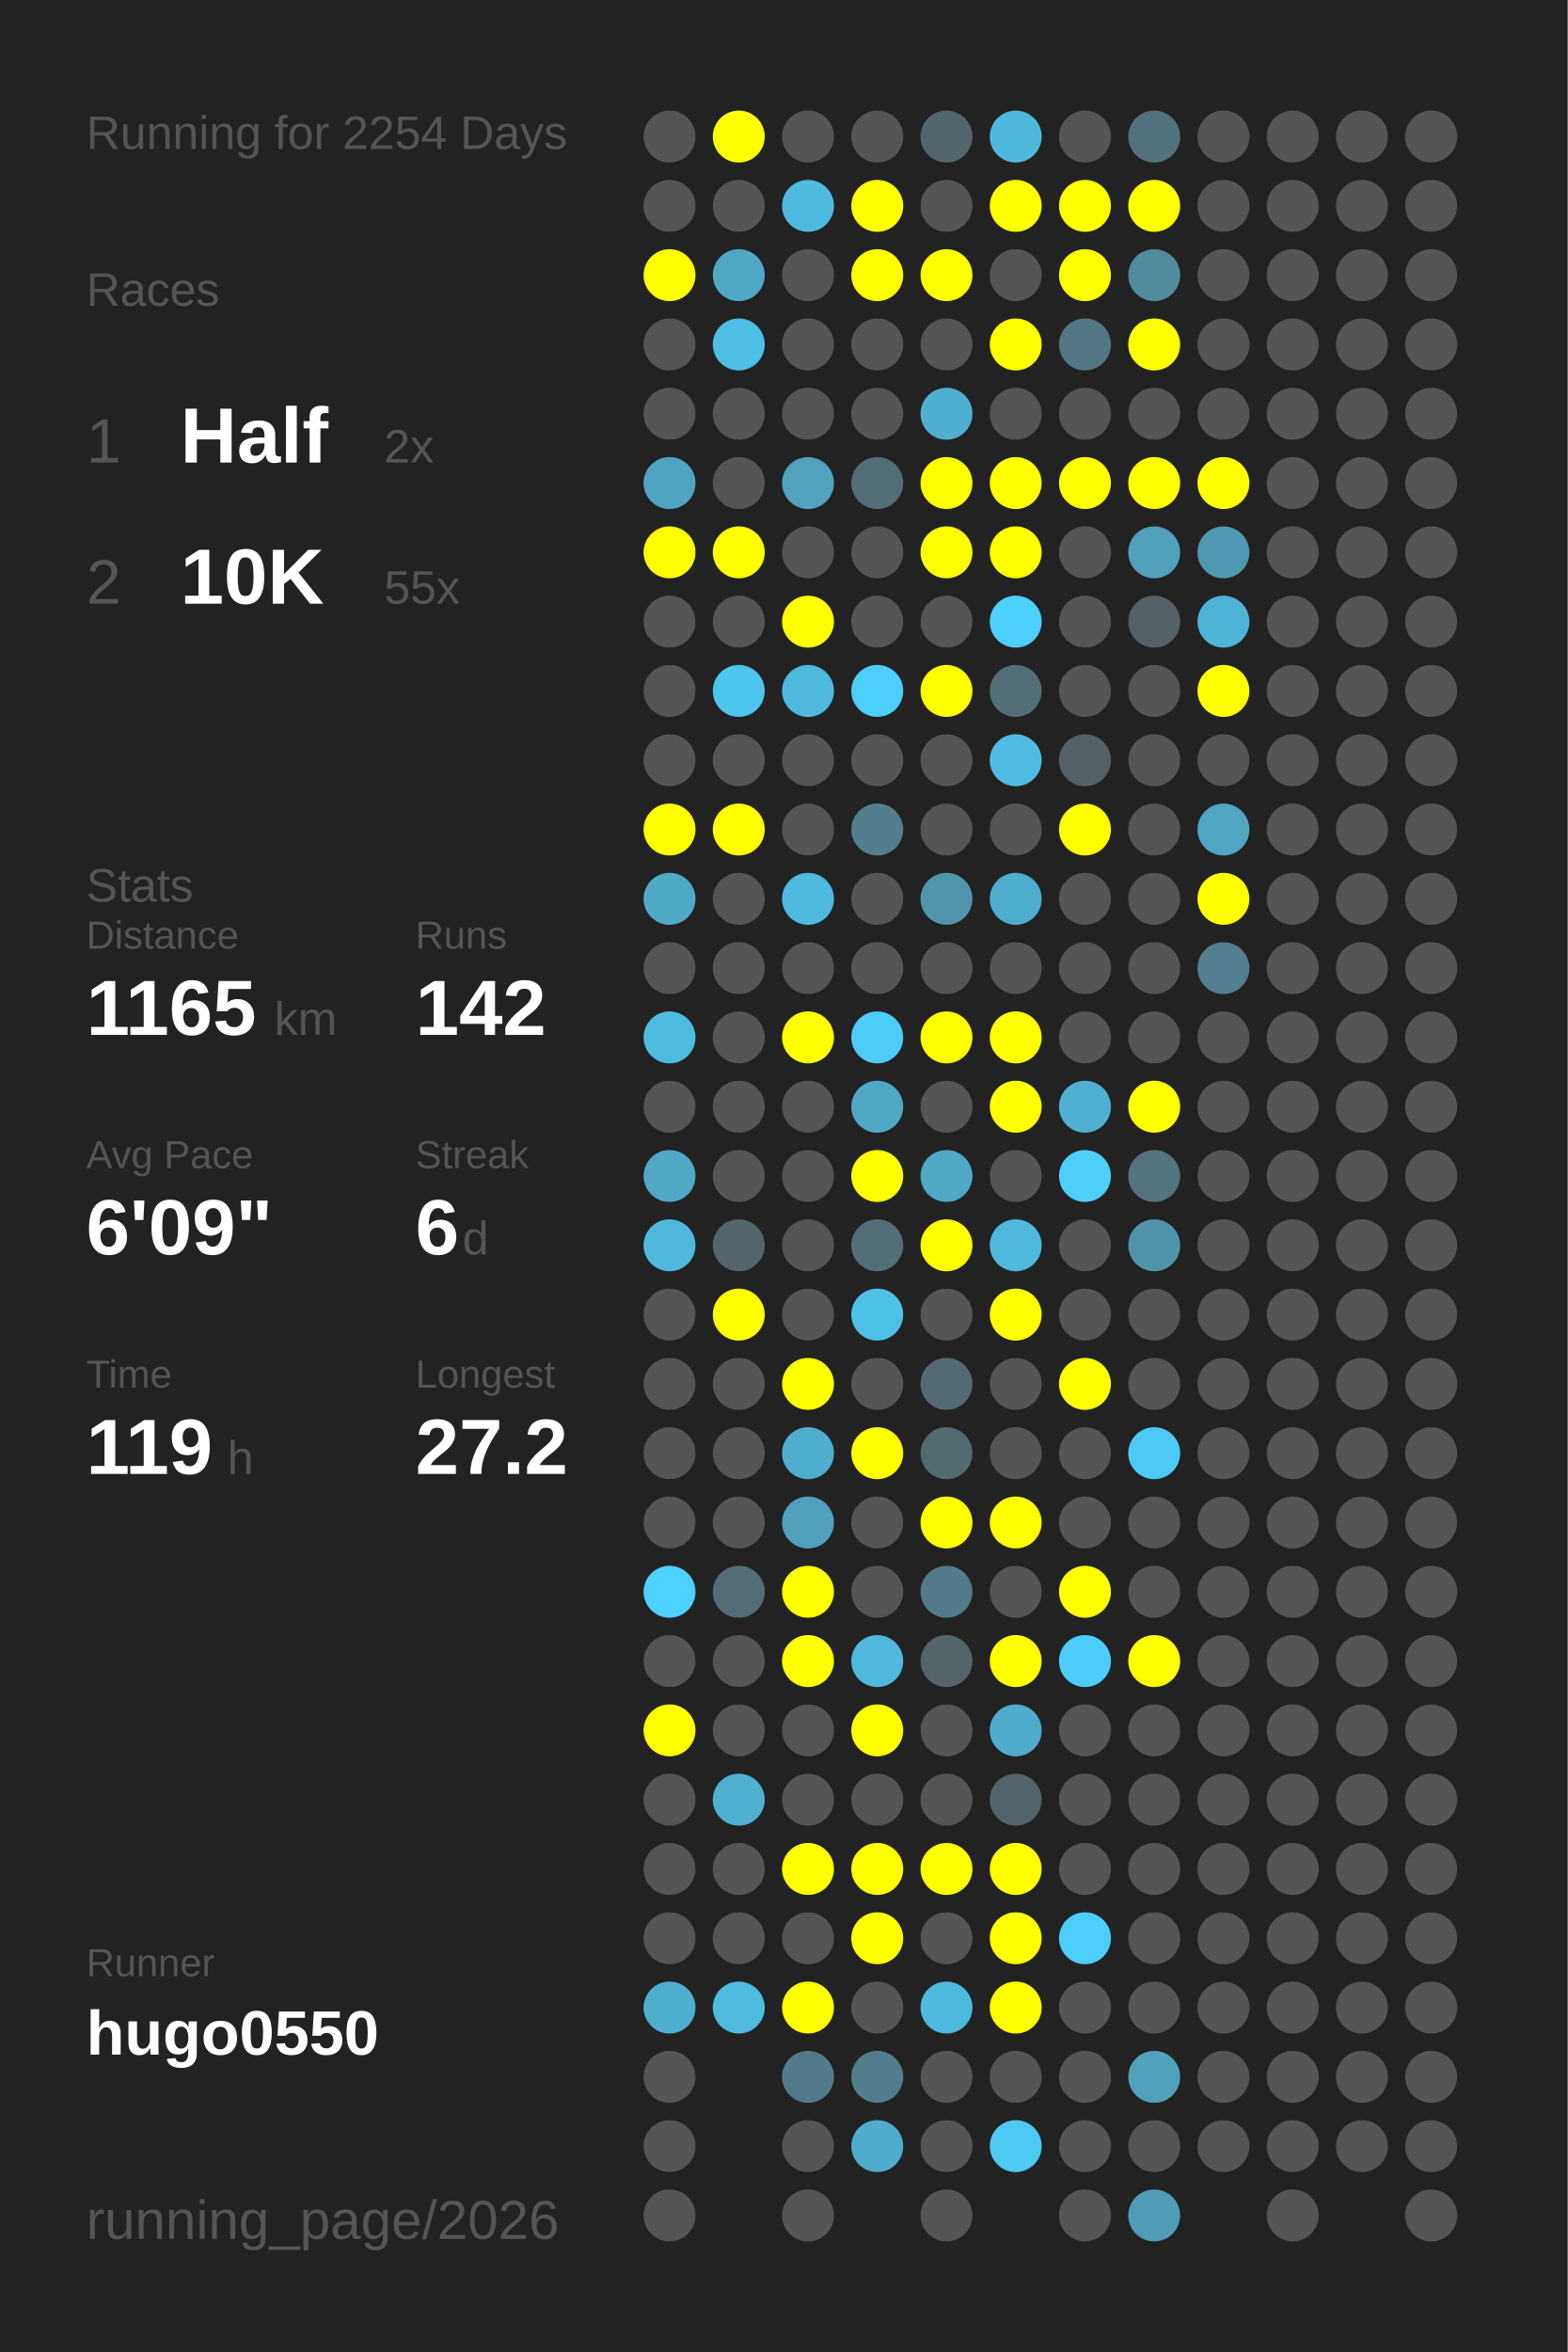
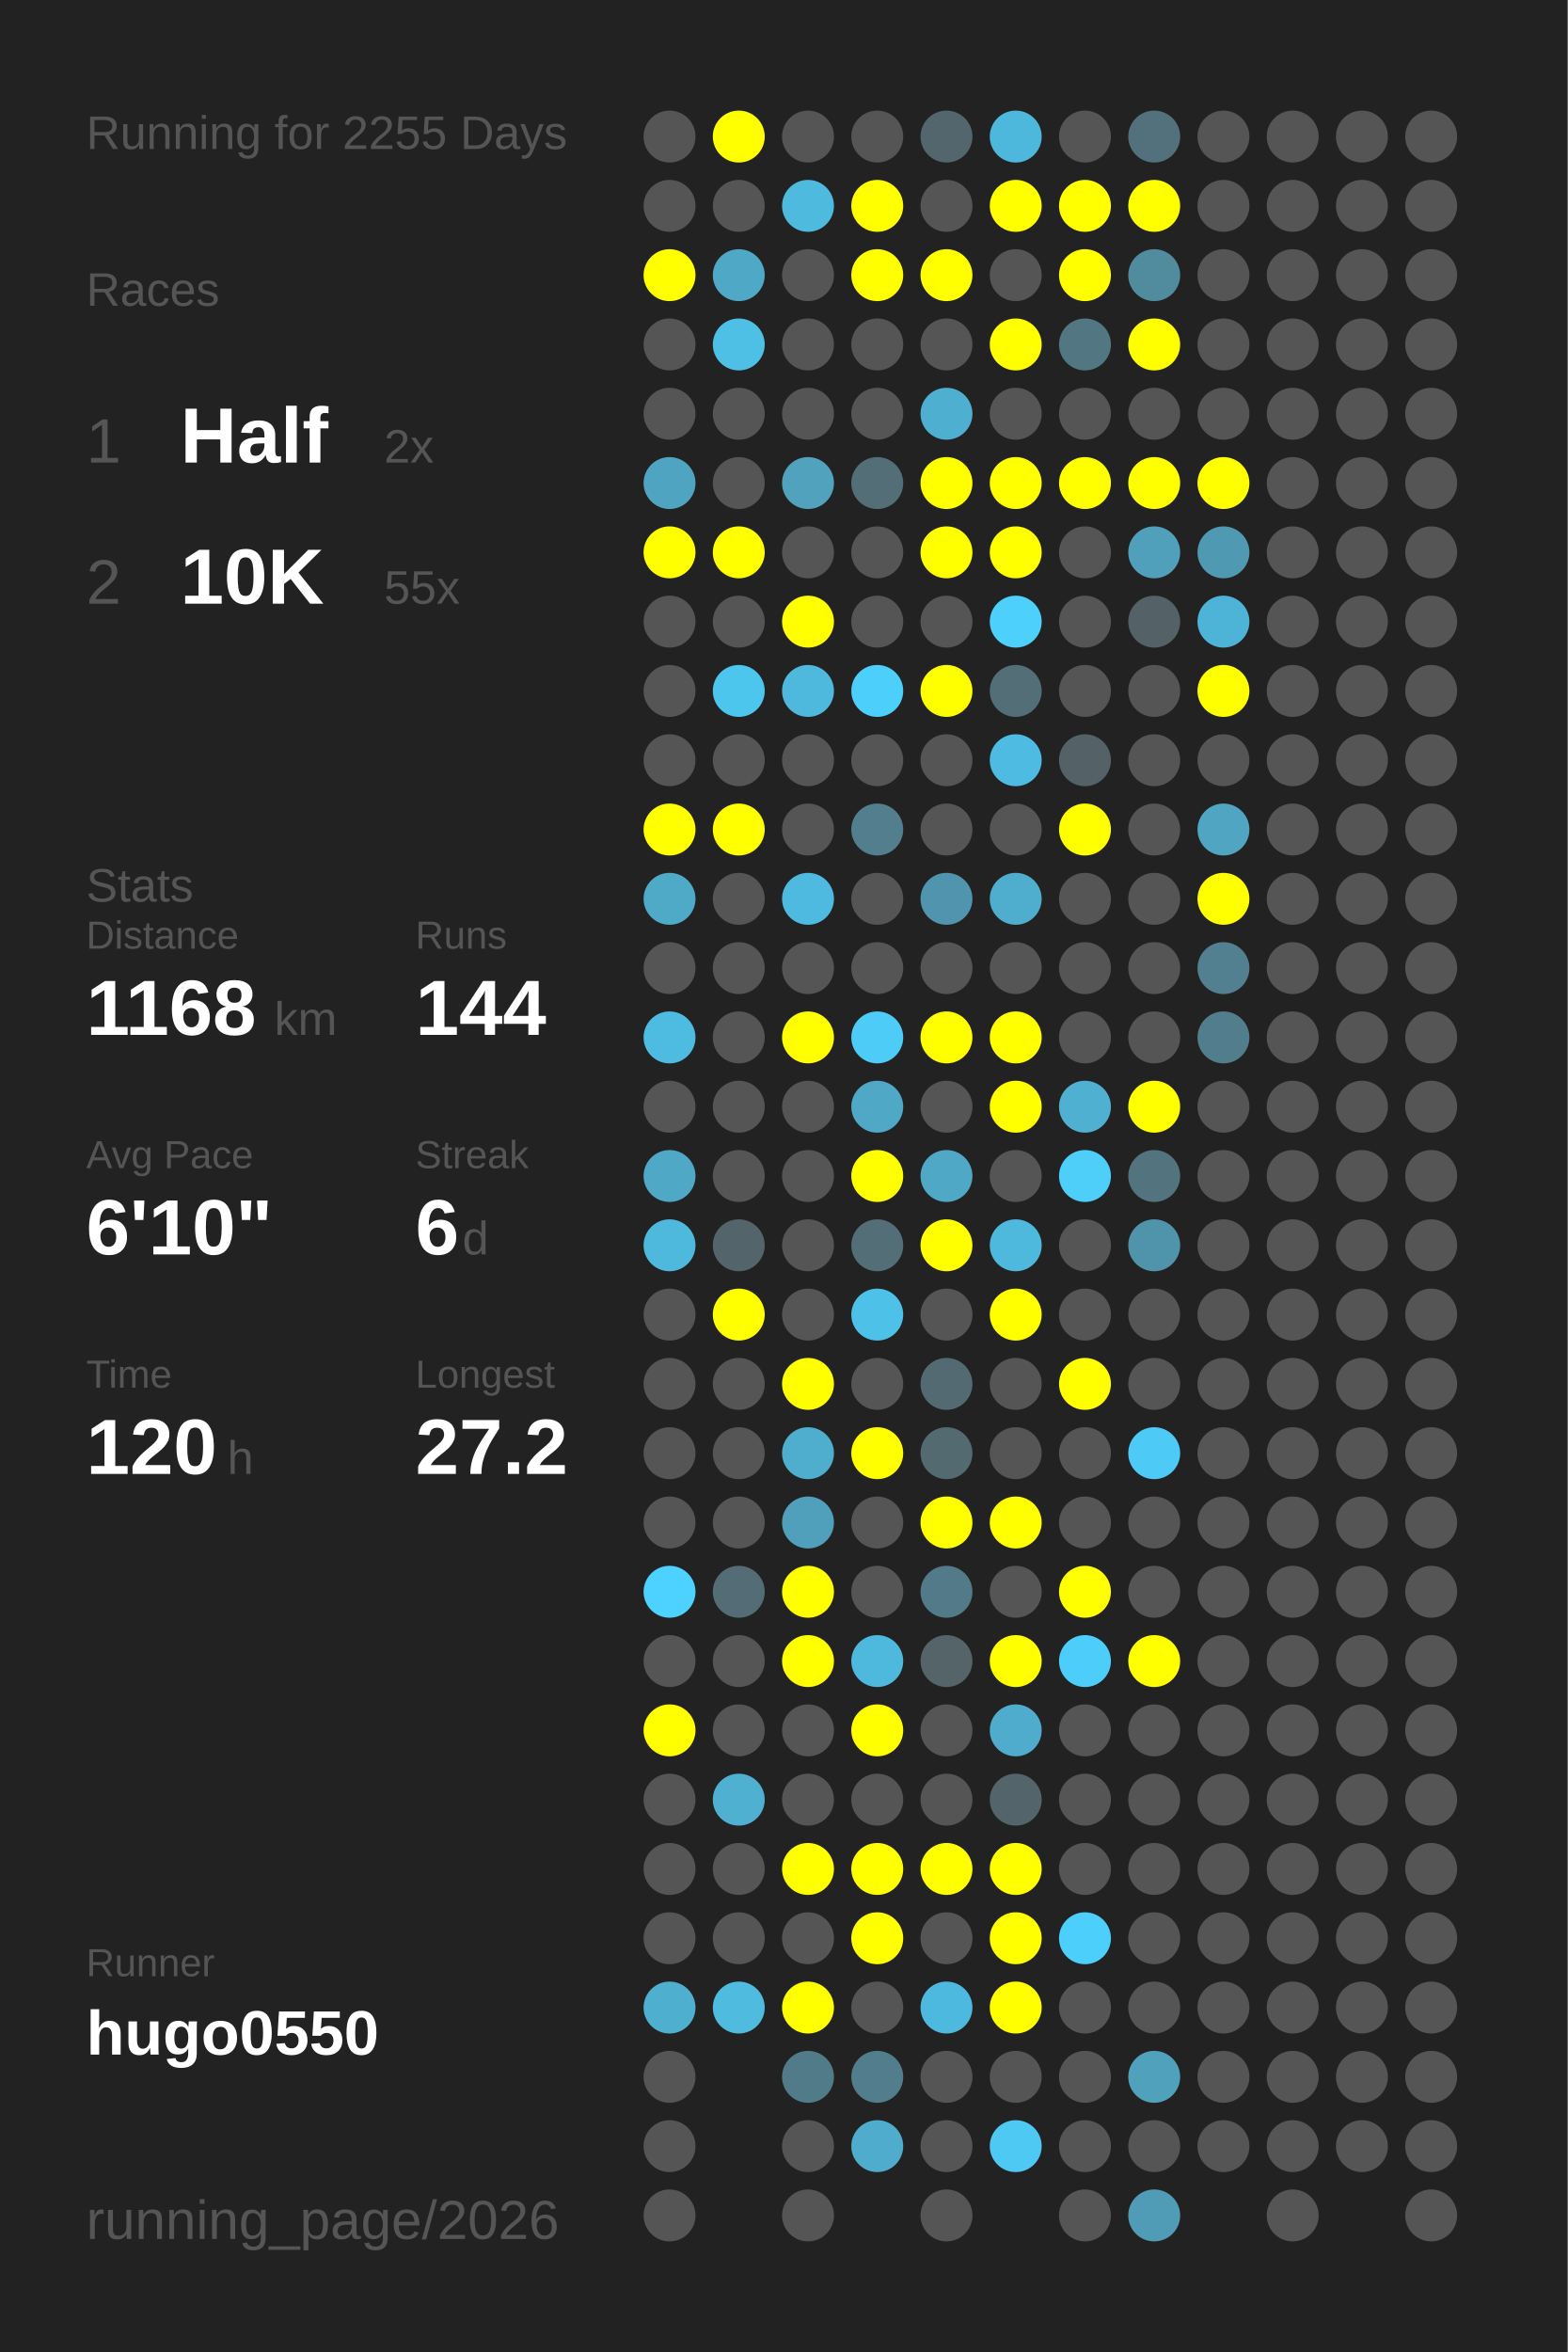
<svg xmlns="http://www.w3.org/2000/svg" baseProfile="full" height="300mm" version="1.1" viewBox="0,0,200,300" width="200mm">
  <defs />
  <rect fill="#222222" height="300" width="200" x="0" y="0" />
-   <text fill="#555555" style="font-size:6px; font-family:Arial;" x="11" y="19">Running for 2254 Days</text>
+   <text fill="#555555" style="font-size:6px; font-family:Arial;" x="11" y="19">Running for 2255 Days</text>
  <text fill="#555555" style="font-size:6px; font-family:Arial;" x="11" y="39">Races</text>
  <text fill="#555555" style="font-size:8px; font-family:Arial;" x="11" y="59">1</text>
  <text fill="#FFFFFF" style="font-size:10px; font-family:Arial; font-weight:bold;" x="23" y="59">Half</text>
  <text fill="#555555" style="font-size:6px; font-family:Arial;" x="49" y="59">2x</text>
  <text fill="#555555" style="font-size:8px; font-family:Arial;" x="11" y="77">2</text>
  <text fill="#FFFFFF" style="font-size:10px; font-family:Arial; font-weight:bold;" x="23" y="77">10K</text>
  <text fill="#555555" style="font-size:6px; font-family:Arial;" x="49" y="77">55x</text>
  <text fill="#555555" style="font-size:6px; font-family:Arial;" x="11" y="115">Stats</text>
  <text fill="#555555" style="font-size:5px; font-family:Arial;" x="11" y="121">Distance</text>
-   <text fill="#FFFFFF" style="font-size:10px; font-family:Arial; font-weight:bold;" x="11" y="132">1165</text>
+   <text fill="#FFFFFF" style="font-size:10px; font-family:Arial; font-weight:bold;" x="11" y="132">1168</text>
  <text fill="#555555" style="font-size:6px; font-family:Arial;" x="35" y="132">km</text>
  <text fill="#555555" style="font-size:5px; font-family:Arial;" x="53" y="121">Runs</text>
-   <text fill="#FFFFFF" style="font-size:10px; font-family:Arial; font-weight:bold;" x="53" y="132">142</text>
+   <text fill="#FFFFFF" style="font-size:10px; font-family:Arial; font-weight:bold;" x="53" y="132">144</text>
  <text fill="#555555" style="font-size:5px; font-family:Arial;" x="11" y="149">Avg Pace</text>
-   <text fill="#FFFFFF" style="font-size:10px; font-family:Arial; font-weight:bold;" x="11" y="160">6'09"</text>
+   <text fill="#FFFFFF" style="font-size:10px; font-family:Arial; font-weight:bold;" x="11" y="160">6'10"</text>
  <text fill="#555555" style="font-size:5px; font-family:Arial;" x="53" y="149">Streak</text>
  <text fill="#FFFFFF" style="font-size:10px; font-family:Arial; font-weight:bold;" x="53" y="160">6</text>
  <text fill="#555555" style="font-size:6px; font-family:Arial;" x="59" y="160">d</text>
  <text fill="#555555" style="font-size:5px; font-family:Arial;" x="11" y="177">Time</text>
-   <text fill="#FFFFFF" style="font-size:10px; font-family:Arial; font-weight:bold;" x="11" y="188">119</text>
+   <text fill="#FFFFFF" style="font-size:10px; font-family:Arial; font-weight:bold;" x="11" y="188">120</text>
  <text fill="#555555" style="font-size:6px; font-family:Arial;" x="29" y="188">h</text>
  <text fill="#555555" style="font-size:5px; font-family:Arial;" x="53" y="177">Longest</text>
  <text fill="#FFFFFF" style="font-size:10px; font-family:Arial; font-weight:bold;" x="53" y="188">27.2</text>
  <text fill="#555555" style="font-size:5px; font-family:Arial;" x="11" y="252.065">Runner</text>
  <text fill="#FFFFFF" style="font-size:8px; font-family:Arial; font-weight:bold;" x="11" y="262.065">hugo0550</text>
  <text fill="#555555" style="font-size:7px; font-family:Arial;" x="11" y="285.581">running_page/2026</text>
  <circle cx="85.417" cy="17.419" fill="#555555" r="3.312" />
  <circle cx="85.417" cy="26.258" fill="#555555" r="3.312" />
  <circle cx="85.417" cy="35.097" fill="#FFFF00" r="3.312" />
  <circle cx="85.417" cy="43.935" fill="#555555" r="3.312" />
  <circle cx="85.417" cy="52.774" fill="#555555" r="3.312" />
  <circle cx="85.417" cy="61.613" fill="#4fa5c1" r="3.312" />
  <circle cx="85.417" cy="70.452" fill="#FFFF00" r="3.312" />
  <circle cx="85.417" cy="79.29" fill="#555555" r="3.312" />
  <circle cx="85.417" cy="88.129" fill="#555555" r="3.312" />
  <circle cx="85.417" cy="96.968" fill="#555555" r="3.312" />
  <circle cx="85.417" cy="105.806" fill="#FFFF00" r="3.312" />
  <circle cx="85.417" cy="114.645" fill="#4faac8" r="3.312" />
  <circle cx="85.417" cy="123.484" fill="#555555" r="3.312" />
  <circle cx="85.417" cy="132.323" fill="#4ebce1" r="3.312" />
  <circle cx="85.417" cy="141.161" fill="#555555" r="3.312" />
  <circle cx="85.417" cy="150" fill="#4fa8c6" r="3.312" />
  <circle cx="85.417" cy="158.839" fill="#4eb9dd" r="3.312" />
  <circle cx="85.417" cy="167.677" fill="#555555" r="3.312" />
  <circle cx="85.417" cy="176.516" fill="#555555" r="3.312" />
  <circle cx="85.417" cy="185.355" fill="#555555" r="3.312" />
  <circle cx="85.417" cy="194.194" fill="#555555" r="3.312" />
  <circle cx="85.417" cy="203.032" fill="#4dd1fe" r="3.312" />
  <circle cx="85.417" cy="211.871" fill="#555555" r="3.312" />
  <circle cx="85.417" cy="220.71" fill="#FFFF00" r="3.312" />
  <circle cx="85.417" cy="229.548" fill="#555555" r="3.312" />
  <circle cx="85.417" cy="238.387" fill="#555555" r="3.312" />
  <circle cx="85.417" cy="247.226" fill="#555555" r="3.312" />
  <circle cx="85.417" cy="256.065" fill="#4fafcf" r="3.312" />
  <circle cx="85.417" cy="264.903" fill="#555555" r="3.312" />
  <circle cx="85.417" cy="273.742" fill="#555555" r="3.312" />
  <circle cx="85.417" cy="282.581" fill="#555555" r="3.312" />
  <circle cx="94.25" cy="17.419" fill="#FFFF00" r="3.312" />
  <circle cx="94.25" cy="26.258" fill="#555555" r="3.312" />
  <circle cx="94.25" cy="35.097" fill="#4fa8c6" r="3.312" />
  <circle cx="94.25" cy="43.935" fill="#4ebfe5" r="3.312" />
  <circle cx="94.25" cy="52.774" fill="#555555" r="3.312" />
  <circle cx="94.25" cy="61.613" fill="#555555" r="3.312" />
  <circle cx="94.25" cy="70.452" fill="#FFFF00" r="3.312" />
  <circle cx="94.25" cy="79.29" fill="#555555" r="3.312" />
  <circle cx="94.25" cy="88.129" fill="#4dc6ee" r="3.312" />
  <circle cx="94.25" cy="96.968" fill="#555555" r="3.312" />
  <circle cx="94.25" cy="105.806" fill="#FFFF00" r="3.312" />
  <circle cx="94.25" cy="114.645" fill="#555555" r="3.312" />
  <circle cx="94.25" cy="123.484" fill="#555555" r="3.312" />
  <circle cx="94.25" cy="132.323" fill="#555555" r="3.312" />
  <circle cx="94.25" cy="141.161" fill="#555555" r="3.312" />
  <circle cx="94.25" cy="150" fill="#555555" r="3.312" />
  <circle cx="94.25" cy="158.839" fill="#53656b" r="3.312" />
  <circle cx="94.25" cy="167.677" fill="#FFFF00" r="3.312" />
  <circle cx="94.25" cy="176.516" fill="#555555" r="3.312" />
  <circle cx="94.25" cy="185.355" fill="#555555" r="3.312" />
  <circle cx="94.25" cy="194.194" fill="#555555" r="3.312" />
  <circle cx="94.25" cy="203.032" fill="#536c75" r="3.312" />
  <circle cx="94.25" cy="211.871" fill="#555555" r="3.312" />
  <circle cx="94.25" cy="220.71" fill="#555555" r="3.312" />
  <circle cx="94.25" cy="229.548" fill="#4fb0d1" r="3.312" />
  <circle cx="94.25" cy="238.387" fill="#555555" r="3.312" />
  <circle cx="94.25" cy="247.226" fill="#555555" r="3.312" />
  <circle cx="94.25" cy="256.065" fill="#4ebbdf" r="3.312" />
  <circle cx="103.083" cy="17.419" fill="#555555" r="3.312" />
  <circle cx="103.083" cy="26.258" fill="#4ebade" r="3.312" />
  <circle cx="103.083" cy="35.097" fill="#555555" r="3.312" />
  <circle cx="103.083" cy="43.935" fill="#555555" r="3.312" />
  <circle cx="103.083" cy="52.774" fill="#555555" r="3.312" />
  <circle cx="103.083" cy="61.613" fill="#50a2bd" r="3.312" />
  <circle cx="103.083" cy="70.452" fill="#555555" r="3.312" />
  <circle cx="103.083" cy="79.29" fill="#FFFF00" r="3.312" />
  <circle cx="103.083" cy="88.129" fill="#4eb9dd" r="3.312" />
  <circle cx="103.083" cy="96.968" fill="#555555" r="3.312" />
  <circle cx="103.083" cy="105.806" fill="#555555" r="3.312" />
  <circle cx="103.083" cy="114.645" fill="#4ebadf" r="3.312" />
  <circle cx="103.083" cy="123.484" fill="#555555" r="3.312" />
  <circle cx="103.083" cy="132.323" fill="#FFFF00" r="3.312" />
  <circle cx="103.083" cy="141.161" fill="#555555" r="3.312" />
  <circle cx="103.083" cy="150" fill="#555555" r="3.312" />
  <circle cx="103.083" cy="158.839" fill="#555555" r="3.312" />
  <circle cx="103.083" cy="167.677" fill="#555555" r="3.312" />
  <circle cx="103.083" cy="176.516" fill="#FFFF00" r="3.312" />
  <circle cx="103.083" cy="185.355" fill="#4faece" r="3.312" />
  <circle cx="103.083" cy="194.194" fill="#50a0bb" r="3.312" />
  <circle cx="103.083" cy="203.032" fill="#FFFF00" r="3.312" />
  <circle cx="103.083" cy="211.871" fill="#FFFF00" r="3.312" />
  <circle cx="103.083" cy="220.71" fill="#555555" r="3.312" />
  <circle cx="103.083" cy="229.548" fill="#555555" r="3.312" />
  <circle cx="103.083" cy="238.387" fill="#FFFF00" r="3.312" />
  <circle cx="103.083" cy="247.226" fill="#555555" r="3.312" />
  <circle cx="103.083" cy="256.065" fill="#FFFF00" r="3.312" />
  <circle cx="103.083" cy="264.903" fill="#527b89" r="3.312" />
  <circle cx="103.083" cy="273.742" fill="#555555" r="3.312" />
  <circle cx="103.083" cy="282.581" fill="#555555" r="3.312" />
  <circle cx="111.917" cy="17.419" fill="#555555" r="3.312" />
  <circle cx="111.917" cy="26.258" fill="#FFFF00" r="3.312" />
  <circle cx="111.917" cy="35.097" fill="#FFFF00" r="3.312" />
  <circle cx="111.917" cy="43.935" fill="#555555" r="3.312" />
  <circle cx="111.917" cy="52.774" fill="#555555" r="3.312" />
  <circle cx="111.917" cy="61.613" fill="#536e77" r="3.312" />
  <circle cx="111.917" cy="70.452" fill="#555555" r="3.312" />
  <circle cx="111.917" cy="79.29" fill="#555555" r="3.312" />
  <circle cx="111.917" cy="88.129" fill="#4dcffb" r="3.312" />
  <circle cx="111.917" cy="96.968" fill="#555555" r="3.312" />
  <circle cx="111.917" cy="105.806" fill="#527e8d" r="3.312" />
  <circle cx="111.917" cy="114.645" fill="#555555" r="3.312" />
  <circle cx="111.917" cy="123.484" fill="#555555" r="3.312" />
  <circle cx="111.917" cy="132.323" fill="#4dccf7" r="3.312" />
  <circle cx="111.917" cy="141.161" fill="#4fa8c6" r="3.312" />
  <circle cx="111.917" cy="150" fill="#FFFF00" r="3.312" />
  <circle cx="111.917" cy="158.839" fill="#536e77" r="3.312" />
  <circle cx="111.917" cy="167.677" fill="#4ec1e8" r="3.312" />
  <circle cx="111.917" cy="176.516" fill="#555555" r="3.312" />
  <circle cx="111.917" cy="185.355" fill="#FFFF00" r="3.312" />
  <circle cx="111.917" cy="194.194" fill="#555555" r="3.312" />
  <circle cx="111.917" cy="203.032" fill="#555555" r="3.312" />
  <circle cx="111.917" cy="211.871" fill="#4eb9dd" r="3.312" />
  <circle cx="111.917" cy="220.71" fill="#FFFF00" r="3.312" />
  <circle cx="111.917" cy="229.548" fill="#555555" r="3.312" />
  <circle cx="111.917" cy="238.387" fill="#FFFF00" r="3.312" />
  <circle cx="111.917" cy="247.226" fill="#FFFF00" r="3.312" />
  <circle cx="111.917" cy="256.065" fill="#555555" r="3.312" />
  <circle cx="111.917" cy="264.903" fill="#527d8c" r="3.312" />
  <circle cx="111.917" cy="273.742" fill="#4faccc" r="3.312" />
  <circle cx="120.75" cy="17.419" fill="#53666d" r="3.312" />
  <circle cx="120.75" cy="26.258" fill="#555555" r="3.312" />
  <circle cx="120.75" cy="35.097" fill="#FFFF00" r="3.312" />
  <circle cx="120.75" cy="43.935" fill="#555555" r="3.312" />
  <circle cx="120.75" cy="52.774" fill="#4fafd0" r="3.312" />
  <circle cx="120.75" cy="61.613" fill="#FFFF00" r="3.312" />
  <circle cx="120.75" cy="70.452" fill="#FFFF00" r="3.312" />
  <circle cx="120.75" cy="79.29" fill="#555555" r="3.312" />
  <circle cx="120.75" cy="88.129" fill="#FFFF00" r="3.312" />
  <circle cx="120.75" cy="96.968" fill="#555555" r="3.312" />
  <circle cx="120.75" cy="105.806" fill="#555555" r="3.312" />
  <circle cx="120.75" cy="114.645" fill="#5095ad" r="3.312" />
  <circle cx="120.75" cy="123.484" fill="#555555" r="3.312" />
  <circle cx="120.75" cy="132.323" fill="#FFFF00" r="3.312" />
  <circle cx="120.75" cy="141.161" fill="#555555" r="3.312" />
  <circle cx="120.75" cy="150" fill="#4fa8c6" r="3.312" />
  <circle cx="120.75" cy="158.839" fill="#FFFF00" r="3.312" />
  <circle cx="120.75" cy="167.677" fill="#555555" r="3.312" />
  <circle cx="120.75" cy="176.516" fill="#536a72" r="3.312" />
  <circle cx="120.75" cy="185.355" fill="#536a71" r="3.312" />
  <circle cx="120.75" cy="194.194" fill="#FFFF00" r="3.312" />
  <circle cx="120.75" cy="203.032" fill="#527a88" r="3.312" />
  <circle cx="120.75" cy="211.871" fill="#546469" r="3.312" />
  <circle cx="120.75" cy="220.71" fill="#555555" r="3.312" />
  <circle cx="120.75" cy="229.548" fill="#555555" r="3.312" />
  <circle cx="120.75" cy="238.387" fill="#FFFF00" r="3.312" />
  <circle cx="120.75" cy="247.226" fill="#555555" r="3.312" />
  <circle cx="120.75" cy="256.065" fill="#4eb9de" r="3.312" />
  <circle cx="120.75" cy="264.903" fill="#555555" r="3.312" />
  <circle cx="120.75" cy="273.742" fill="#555555" r="3.312" />
  <circle cx="120.75" cy="282.581" fill="#555555" r="3.312" />
  <circle cx="129.583" cy="17.419" fill="#4eb8dc" r="3.312" />
  <circle cx="129.583" cy="26.258" fill="#FFFF00" r="3.312" />
  <circle cx="129.583" cy="35.097" fill="#555555" r="3.312" />
  <circle cx="129.583" cy="43.935" fill="#FFFF00" r="3.312" />
  <circle cx="129.583" cy="52.774" fill="#555555" r="3.312" />
  <circle cx="129.583" cy="61.613" fill="#FFFF00" r="3.312" />
  <circle cx="129.583" cy="70.452" fill="#FFFF00" r="3.312" />
  <circle cx="129.583" cy="79.29" fill="#4dd0fc" r="3.312" />
  <circle cx="129.583" cy="88.129" fill="#536e77" r="3.312" />
  <circle cx="129.583" cy="96.968" fill="#4ebce2" r="3.312" />
  <circle cx="129.583" cy="105.806" fill="#555555" r="3.312" />
  <circle cx="129.583" cy="114.645" fill="#4fadcd" r="3.312" />
  <circle cx="129.583" cy="123.484" fill="#555555" r="3.312" />
  <circle cx="129.583" cy="132.323" fill="#FFFF00" r="3.312" />
  <circle cx="129.583" cy="141.161" fill="#FFFF00" r="3.312" />
  <circle cx="129.583" cy="150" fill="#555555" r="3.312" />
  <circle cx="129.583" cy="158.839" fill="#4eb9dd" r="3.312" />
  <circle cx="129.583" cy="167.677" fill="#FFFF00" r="3.312" />
  <circle cx="129.583" cy="176.516" fill="#555555" r="3.312" />
  <circle cx="129.583" cy="185.355" fill="#555555" r="3.312" />
  <circle cx="129.583" cy="194.194" fill="#FFFF00" r="3.312" />
  <circle cx="129.583" cy="203.032" fill="#555555" r="3.312" />
  <circle cx="129.583" cy="211.871" fill="#FFFF00" r="3.312" />
  <circle cx="129.583" cy="220.71" fill="#4faccc" r="3.312" />
  <circle cx="129.583" cy="229.548" fill="#53656b" r="3.312" />
  <circle cx="129.583" cy="238.387" fill="#FFFF00" r="3.312" />
  <circle cx="129.583" cy="247.226" fill="#FFFF00" r="3.312" />
  <circle cx="129.583" cy="256.065" fill="#FFFF00" r="3.312" />
  <circle cx="129.583" cy="264.903" fill="#555555" r="3.312" />
  <circle cx="129.583" cy="273.742" fill="#4dc9f3" r="3.312" />
  <circle cx="138.417" cy="17.419" fill="#555555" r="3.312" />
  <circle cx="138.417" cy="26.258" fill="#FFFF00" r="3.312" />
  <circle cx="138.417" cy="35.097" fill="#FFFF00" r="3.312" />
  <circle cx="138.417" cy="43.935" fill="#527682" r="3.312" />
  <circle cx="138.417" cy="52.774" fill="#555555" r="3.312" />
  <circle cx="138.417" cy="61.613" fill="#FFFF00" r="3.312" />
  <circle cx="138.417" cy="70.452" fill="#555555" r="3.312" />
  <circle cx="138.417" cy="79.29" fill="#555555" r="3.312" />
  <circle cx="138.417" cy="88.129" fill="#555555" r="3.312" />
  <circle cx="138.417" cy="96.968" fill="#546166" r="3.312" />
  <circle cx="138.417" cy="105.806" fill="#FFFF00" r="3.312" />
  <circle cx="138.417" cy="114.645" fill="#555555" r="3.312" />
  <circle cx="138.417" cy="123.484" fill="#555555" r="3.312" />
  <circle cx="138.417" cy="132.323" fill="#555555" r="3.312" />
  <circle cx="138.417" cy="141.161" fill="#4fb0d1" r="3.312" />
  <circle cx="138.417" cy="150" fill="#4dcffa" r="3.312" />
  <circle cx="138.417" cy="158.839" fill="#555555" r="3.312" />
  <circle cx="138.417" cy="167.677" fill="#555555" r="3.312" />
  <circle cx="138.417" cy="176.516" fill="#FFFF00" r="3.312" />
  <circle cx="138.417" cy="185.355" fill="#555555" r="3.312" />
  <circle cx="138.417" cy="194.194" fill="#555555" r="3.312" />
  <circle cx="138.417" cy="203.032" fill="#FFFF00" r="3.312" />
  <circle cx="138.417" cy="211.871" fill="#4dcefa" r="3.312" />
  <circle cx="138.417" cy="220.71" fill="#555555" r="3.312" />
  <circle cx="138.417" cy="229.548" fill="#555555" r="3.312" />
  <circle cx="138.417" cy="238.387" fill="#555555" r="3.312" />
  <circle cx="138.417" cy="247.226" fill="#4dcffb" r="3.312" />
  <circle cx="138.417" cy="256.065" fill="#555555" r="3.312" />
  <circle cx="138.417" cy="264.903" fill="#555555" r="3.312" />
  <circle cx="138.417" cy="273.742" fill="#555555" r="3.312" />
  <circle cx="138.417" cy="282.581" fill="#555555" r="3.312" />
  <circle cx="147.25" cy="17.419" fill="#53717c" r="3.312" />
  <circle cx="147.25" cy="26.258" fill="#FFFF00" r="3.312" />
  <circle cx="147.25" cy="35.097" fill="#518b9e" r="3.312" />
  <circle cx="147.25" cy="43.935" fill="#FFFF00" r="3.312" />
  <circle cx="147.25" cy="52.774" fill="#555555" r="3.312" />
  <circle cx="147.25" cy="61.613" fill="#FFFF00" r="3.312" />
  <circle cx="147.25" cy="70.452" fill="#50a0bb" r="3.312" />
  <circle cx="147.25" cy="79.29" fill="#546166" r="3.312" />
  <circle cx="147.25" cy="88.129" fill="#555555" r="3.312" />
  <circle cx="147.25" cy="96.968" fill="#555555" r="3.312" />
  <circle cx="147.25" cy="105.806" fill="#555555" r="3.312" />
  <circle cx="147.25" cy="114.645" fill="#555555" r="3.312" />
  <circle cx="147.25" cy="123.484" fill="#555555" r="3.312" />
  <circle cx="147.25" cy="132.323" fill="#555555" r="3.312" />
  <circle cx="147.25" cy="141.161" fill="#FFFF00" r="3.312" />
  <circle cx="147.25" cy="150" fill="#53737e" r="3.312" />
  <circle cx="147.25" cy="158.839" fill="#5094ac" r="3.312" />
  <circle cx="147.25" cy="167.677" fill="#555555" r="3.312" />
  <circle cx="147.25" cy="176.516" fill="#555555" r="3.312" />
  <circle cx="147.25" cy="185.355" fill="#4dcbf6" r="3.312" />
  <circle cx="147.25" cy="194.194" fill="#555555" r="3.312" />
  <circle cx="147.25" cy="203.032" fill="#555555" r="3.312" />
  <circle cx="147.25" cy="211.871" fill="#FFFF00" r="3.312" />
  <circle cx="147.25" cy="220.71" fill="#555555" r="3.312" />
  <circle cx="147.25" cy="229.548" fill="#555555" r="3.312" />
  <circle cx="147.25" cy="238.387" fill="#555555" r="3.312" />
  <circle cx="147.25" cy="247.226" fill="#555555" r="3.312" />
  <circle cx="147.25" cy="256.065" fill="#555555" r="3.312" />
  <circle cx="147.25" cy="264.903" fill="#50a1bc" r="3.312" />
  <circle cx="147.25" cy="273.742" fill="#555555" r="3.312" />
  <circle cx="147.25" cy="282.581" fill="#509cb6" r="3.312" />
  <circle cx="156.083" cy="17.419" fill="#555555" r="3.312" />
  <circle cx="156.083" cy="26.258" fill="#555555" r="3.312" />
  <circle cx="156.083" cy="35.097" fill="#555555" r="3.312" />
  <circle cx="156.083" cy="43.935" fill="#555555" r="3.312" />
  <circle cx="156.083" cy="52.774" fill="#555555" r="3.312" />
  <circle cx="156.083" cy="61.613" fill="#FFFF00" r="3.312" />
  <circle cx="156.083" cy="70.452" fill="#5099b2" r="3.312" />
  <circle cx="156.083" cy="79.29" fill="#4eb4d7" r="3.312" />
  <circle cx="156.083" cy="88.129" fill="#FFFF00" r="3.312" />
  <circle cx="156.083" cy="96.968" fill="#555555" r="3.312" />
  <circle cx="156.083" cy="105.806" fill="#4fa5c2" r="3.312" />
  <circle cx="156.083" cy="114.645" fill="#FFFF00" r="3.312" />
  <circle cx="156.083" cy="123.484" fill="#528090" r="3.312" />
-   <circle cx="156.083" cy="132.323" fill="#555555" r="3.312" />
+   <circle cx="156.083" cy="132.323" fill="#527d8c" r="3.312" />
  <circle cx="156.083" cy="141.161" fill="#555555" r="3.312" />
  <circle cx="156.083" cy="150" fill="#555555" r="3.312" />
  <circle cx="156.083" cy="158.839" fill="#555555" r="3.312" />
  <circle cx="156.083" cy="167.677" fill="#555555" r="3.312" />
  <circle cx="156.083" cy="176.516" fill="#555555" r="3.312" />
  <circle cx="156.083" cy="185.355" fill="#555555" r="3.312" />
  <circle cx="156.083" cy="194.194" fill="#555555" r="3.312" />
  <circle cx="156.083" cy="203.032" fill="#555555" r="3.312" />
  <circle cx="156.083" cy="211.871" fill="#555555" r="3.312" />
  <circle cx="156.083" cy="220.71" fill="#555555" r="3.312" />
  <circle cx="156.083" cy="229.548" fill="#555555" r="3.312" />
  <circle cx="156.083" cy="238.387" fill="#555555" r="3.312" />
  <circle cx="156.083" cy="247.226" fill="#555555" r="3.312" />
  <circle cx="156.083" cy="256.065" fill="#555555" r="3.312" />
  <circle cx="156.083" cy="264.903" fill="#555555" r="3.312" />
  <circle cx="156.083" cy="273.742" fill="#555555" r="3.312" />
  <circle cx="164.917" cy="17.419" fill="#555555" r="3.312" />
  <circle cx="164.917" cy="26.258" fill="#555555" r="3.312" />
  <circle cx="164.917" cy="35.097" fill="#555555" r="3.312" />
  <circle cx="164.917" cy="43.935" fill="#555555" r="3.312" />
  <circle cx="164.917" cy="52.774" fill="#555555" r="3.312" />
  <circle cx="164.917" cy="61.613" fill="#555555" r="3.312" />
  <circle cx="164.917" cy="70.452" fill="#555555" r="3.312" />
  <circle cx="164.917" cy="79.29" fill="#555555" r="3.312" />
  <circle cx="164.917" cy="88.129" fill="#555555" r="3.312" />
  <circle cx="164.917" cy="96.968" fill="#555555" r="3.312" />
  <circle cx="164.917" cy="105.806" fill="#555555" r="3.312" />
  <circle cx="164.917" cy="114.645" fill="#555555" r="3.312" />
  <circle cx="164.917" cy="123.484" fill="#555555" r="3.312" />
  <circle cx="164.917" cy="132.323" fill="#555555" r="3.312" />
  <circle cx="164.917" cy="141.161" fill="#555555" r="3.312" />
  <circle cx="164.917" cy="150" fill="#555555" r="3.312" />
  <circle cx="164.917" cy="158.839" fill="#555555" r="3.312" />
  <circle cx="164.917" cy="167.677" fill="#555555" r="3.312" />
  <circle cx="164.917" cy="176.516" fill="#555555" r="3.312" />
  <circle cx="164.917" cy="185.355" fill="#555555" r="3.312" />
  <circle cx="164.917" cy="194.194" fill="#555555" r="3.312" />
  <circle cx="164.917" cy="203.032" fill="#555555" r="3.312" />
  <circle cx="164.917" cy="211.871" fill="#555555" r="3.312" />
  <circle cx="164.917" cy="220.71" fill="#555555" r="3.312" />
  <circle cx="164.917" cy="229.548" fill="#555555" r="3.312" />
  <circle cx="164.917" cy="238.387" fill="#555555" r="3.312" />
  <circle cx="164.917" cy="247.226" fill="#555555" r="3.312" />
  <circle cx="164.917" cy="256.065" fill="#555555" r="3.312" />
  <circle cx="164.917" cy="264.903" fill="#555555" r="3.312" />
  <circle cx="164.917" cy="273.742" fill="#555555" r="3.312" />
  <circle cx="164.917" cy="282.581" fill="#555555" r="3.312" />
  <circle cx="173.75" cy="17.419" fill="#555555" r="3.312" />
  <circle cx="173.75" cy="26.258" fill="#555555" r="3.312" />
  <circle cx="173.75" cy="35.097" fill="#555555" r="3.312" />
  <circle cx="173.75" cy="43.935" fill="#555555" r="3.312" />
  <circle cx="173.75" cy="52.774" fill="#555555" r="3.312" />
  <circle cx="173.75" cy="61.613" fill="#555555" r="3.312" />
  <circle cx="173.75" cy="70.452" fill="#555555" r="3.312" />
  <circle cx="173.75" cy="79.29" fill="#555555" r="3.312" />
  <circle cx="173.75" cy="88.129" fill="#555555" r="3.312" />
  <circle cx="173.75" cy="96.968" fill="#555555" r="3.312" />
  <circle cx="173.75" cy="105.806" fill="#555555" r="3.312" />
  <circle cx="173.75" cy="114.645" fill="#555555" r="3.312" />
  <circle cx="173.75" cy="123.484" fill="#555555" r="3.312" />
  <circle cx="173.75" cy="132.323" fill="#555555" r="3.312" />
  <circle cx="173.75" cy="141.161" fill="#555555" r="3.312" />
  <circle cx="173.75" cy="150" fill="#555555" r="3.312" />
  <circle cx="173.75" cy="158.839" fill="#555555" r="3.312" />
  <circle cx="173.75" cy="167.677" fill="#555555" r="3.312" />
  <circle cx="173.75" cy="176.516" fill="#555555" r="3.312" />
  <circle cx="173.75" cy="185.355" fill="#555555" r="3.312" />
  <circle cx="173.75" cy="194.194" fill="#555555" r="3.312" />
  <circle cx="173.75" cy="203.032" fill="#555555" r="3.312" />
  <circle cx="173.75" cy="211.871" fill="#555555" r="3.312" />
  <circle cx="173.75" cy="220.71" fill="#555555" r="3.312" />
  <circle cx="173.75" cy="229.548" fill="#555555" r="3.312" />
  <circle cx="173.75" cy="238.387" fill="#555555" r="3.312" />
  <circle cx="173.75" cy="247.226" fill="#555555" r="3.312" />
  <circle cx="173.75" cy="256.065" fill="#555555" r="3.312" />
  <circle cx="173.75" cy="264.903" fill="#555555" r="3.312" />
  <circle cx="173.75" cy="273.742" fill="#555555" r="3.312" />
  <circle cx="182.583" cy="17.419" fill="#555555" r="3.312" />
  <circle cx="182.583" cy="26.258" fill="#555555" r="3.312" />
  <circle cx="182.583" cy="35.097" fill="#555555" r="3.312" />
  <circle cx="182.583" cy="43.935" fill="#555555" r="3.312" />
  <circle cx="182.583" cy="52.774" fill="#555555" r="3.312" />
  <circle cx="182.583" cy="61.613" fill="#555555" r="3.312" />
  <circle cx="182.583" cy="70.452" fill="#555555" r="3.312" />
  <circle cx="182.583" cy="79.29" fill="#555555" r="3.312" />
  <circle cx="182.583" cy="88.129" fill="#555555" r="3.312" />
  <circle cx="182.583" cy="96.968" fill="#555555" r="3.312" />
  <circle cx="182.583" cy="105.806" fill="#555555" r="3.312" />
  <circle cx="182.583" cy="114.645" fill="#555555" r="3.312" />
  <circle cx="182.583" cy="123.484" fill="#555555" r="3.312" />
  <circle cx="182.583" cy="132.323" fill="#555555" r="3.312" />
  <circle cx="182.583" cy="141.161" fill="#555555" r="3.312" />
  <circle cx="182.583" cy="150" fill="#555555" r="3.312" />
  <circle cx="182.583" cy="158.839" fill="#555555" r="3.312" />
  <circle cx="182.583" cy="167.677" fill="#555555" r="3.312" />
  <circle cx="182.583" cy="176.516" fill="#555555" r="3.312" />
  <circle cx="182.583" cy="185.355" fill="#555555" r="3.312" />
  <circle cx="182.583" cy="194.194" fill="#555555" r="3.312" />
  <circle cx="182.583" cy="203.032" fill="#555555" r="3.312" />
  <circle cx="182.583" cy="211.871" fill="#555555" r="3.312" />
  <circle cx="182.583" cy="220.71" fill="#555555" r="3.312" />
  <circle cx="182.583" cy="229.548" fill="#555555" r="3.312" />
  <circle cx="182.583" cy="238.387" fill="#555555" r="3.312" />
  <circle cx="182.583" cy="247.226" fill="#555555" r="3.312" />
  <circle cx="182.583" cy="256.065" fill="#555555" r="3.312" />
  <circle cx="182.583" cy="264.903" fill="#555555" r="3.312" />
  <circle cx="182.583" cy="273.742" fill="#555555" r="3.312" />
  <circle cx="182.583" cy="282.581" fill="#555555" r="3.312" />
</svg>
